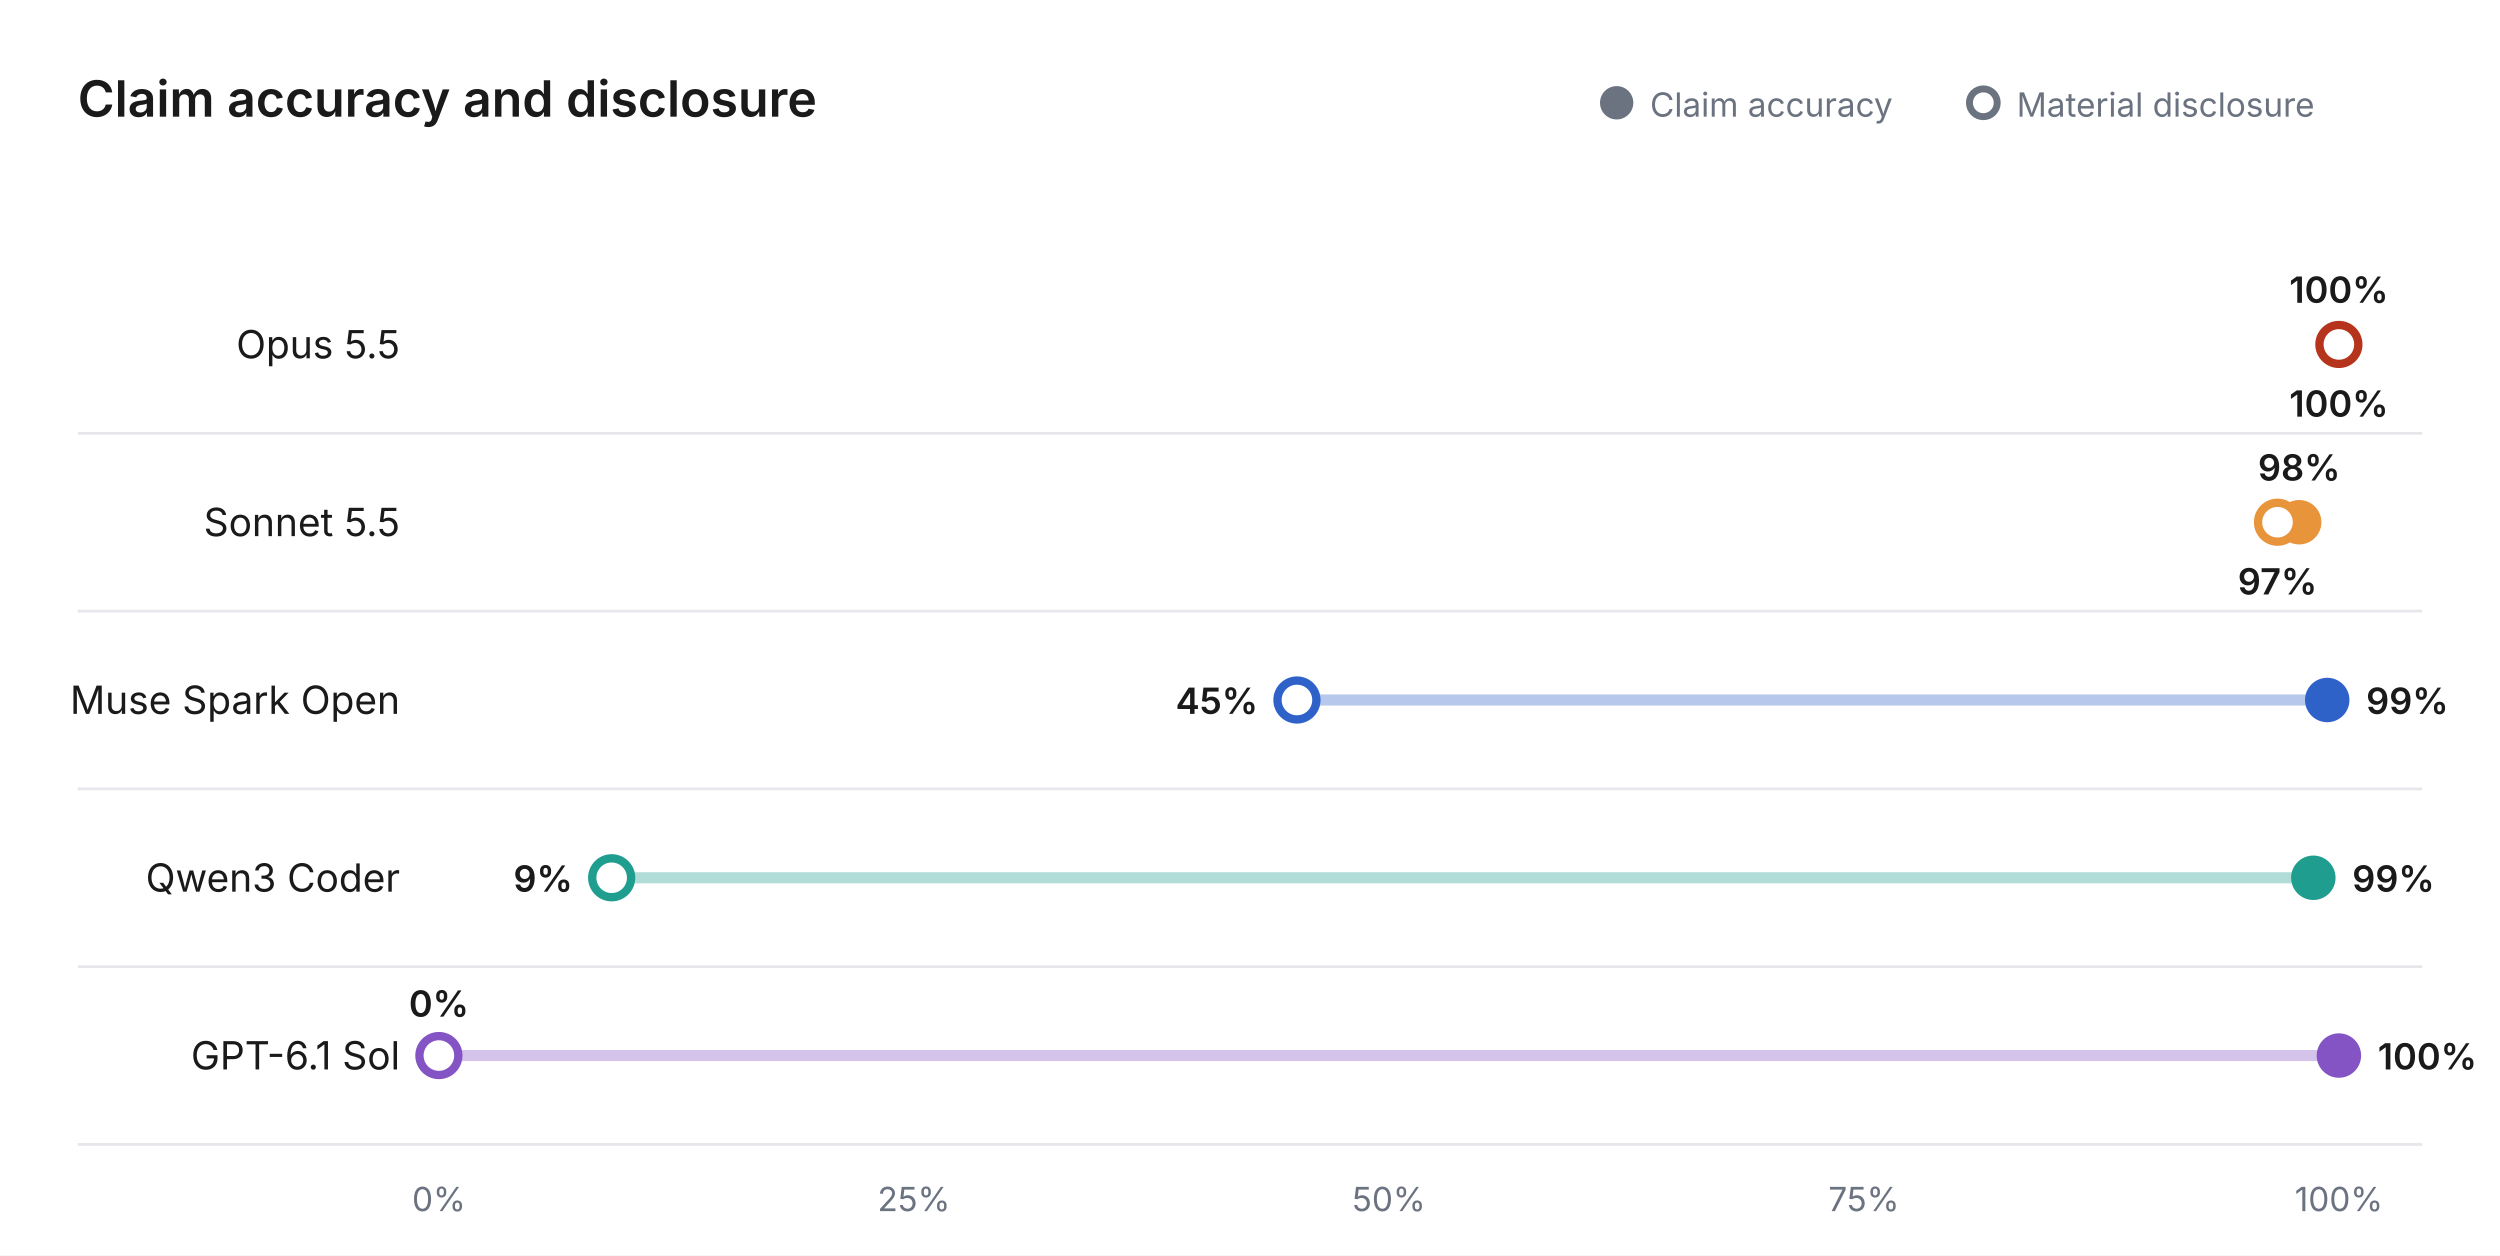
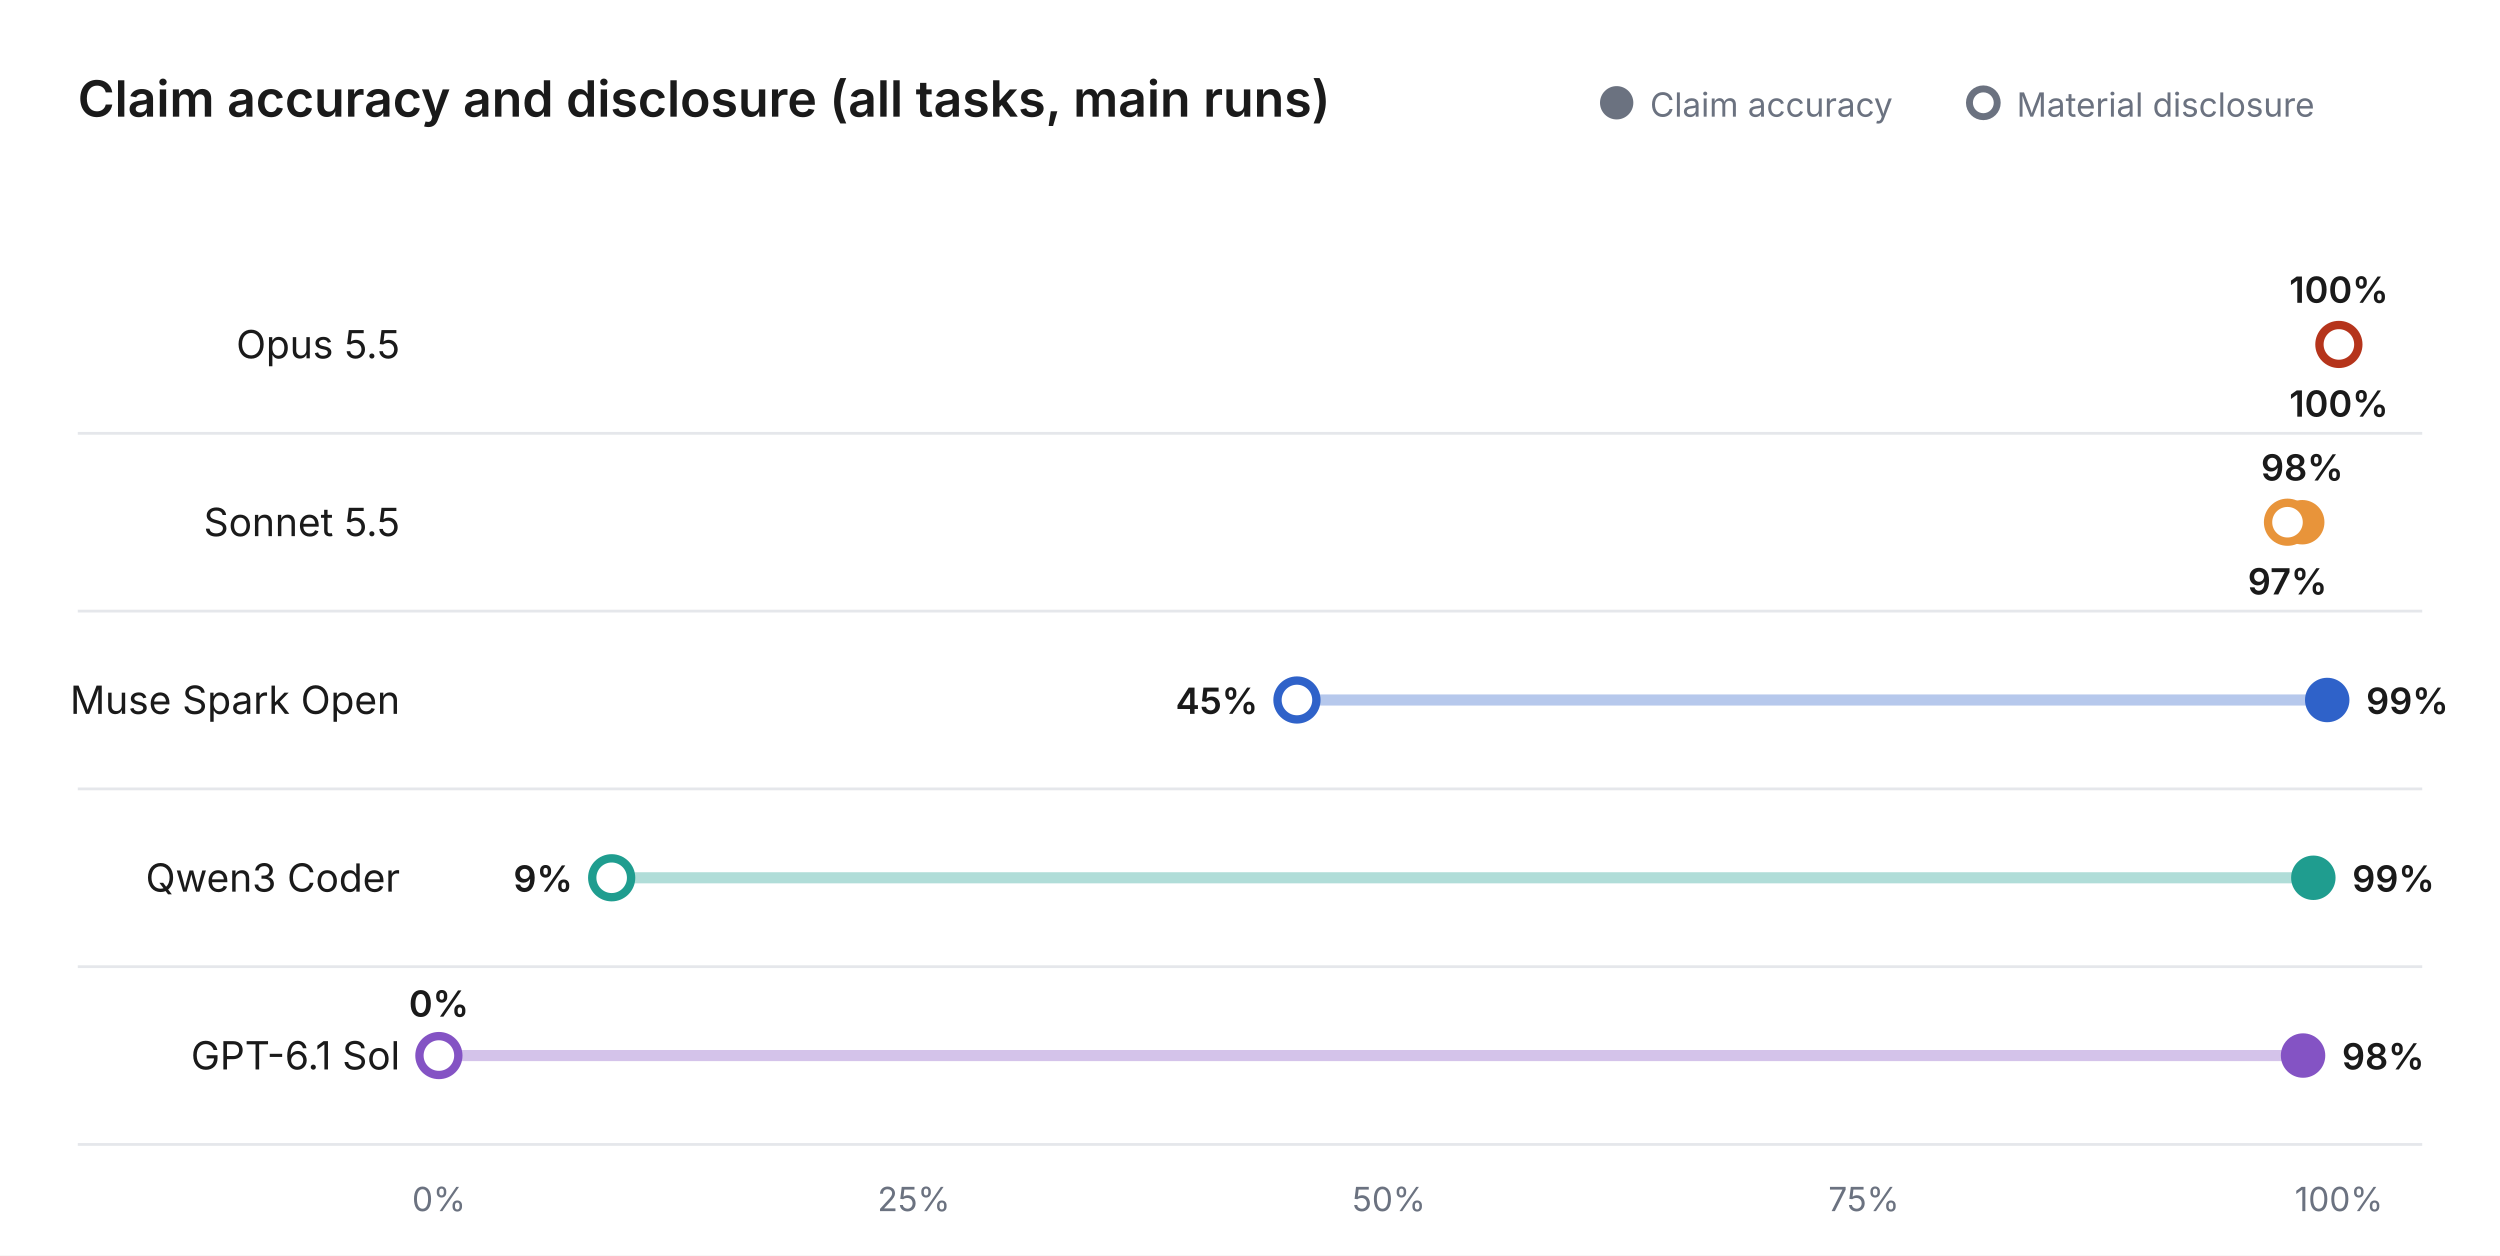
<svg xmlns="http://www.w3.org/2000/svg" viewBox="0 0 900 452" width="900" height="452" role="img" aria-label="Claim accuracy and material disclosure rate per model" font-family="Inter,'Helvetica Neue',Helvetica,Arial,sans-serif">
  <rect width="900" height="452" fill="#ffffff" />
-   <text x="28.0" y="42.0" font-size="18" text-anchor="start" fill="#1a1a1a" font-weight="600">Claim accuracy and disclosure</text>
+   <text x="28.0" y="42.0" font-size="18" text-anchor="start" fill="#1a1a1a" font-weight="600">Claim accuracy and disclosure (all tasks, main runs)</text>
  <circle cx="582" cy="37" r="6" fill="#6b7280" />
  <text x="594.0" y="42.0" font-size="12" text-anchor="start" fill="#6b7280" font-weight="normal">Claim accuracy</text>
  <circle cx="714" cy="37" r="5" fill="#fff" stroke="#6b7280" stroke-width="2.5" />
  <text x="726.0" y="42.0" font-size="12" text-anchor="start" fill="#6b7280" font-weight="normal">Material disclosure</text>
  <line x1="28.0" y1="156.0" x2="872.0" y2="156.0" stroke="#e5e7eb" />
  <text x="144.0" y="129.0" font-size="14" text-anchor="end" fill="#1a1a1a" font-weight="normal">Opus 5.5</text>
  <line x1="842.0" y1="124.0" x2="842.0" y2="124.0" stroke="#b5341b" stroke-width="4" stroke-opacity="0.35" />
  <circle cx="842.0" cy="124.0" r="8" fill="#b5341b" />
  <circle cx="842.0" cy="124.0" r="7" fill="#fff" stroke="#b5341b" stroke-width="3" />
  <text x="842.0" y="109.0" font-size="13" text-anchor="middle" fill="#1a1a1a" font-weight="600">100%</text>
  <text x="842.0" y="150.0" font-size="13" text-anchor="middle" fill="#1a1a1a" font-weight="600">100%</text>
  <line x1="28.0" y1="220.0" x2="872.0" y2="220.0" stroke="#e5e7eb" />
  <text x="144.0" y="193.0" font-size="14" text-anchor="end" fill="#1a1a1a" font-weight="normal">Sonnet 5.5</text>
-   <line x1="827.7" y1="188.0" x2="819.9" y2="188.0" stroke="#e8943a" stroke-width="4" stroke-opacity="0.35" />
-   <circle cx="827.7" cy="188.0" r="8" fill="#e8943a" />
-   <circle cx="819.9" cy="188.0" r="7" fill="#fff" stroke="#e8943a" stroke-width="3" />
-   <text x="827.7" y="173.0" font-size="13" text-anchor="middle" fill="#1a1a1a" font-weight="600">98%</text>
-   <text x="819.9" y="214.0" font-size="13" text-anchor="middle" fill="#1a1a1a" font-weight="600">97%</text>
+   <line x1="828.8" y1="188.0" x2="823.5" y2="188.0" stroke="#e8943a" stroke-width="4" stroke-opacity="0.35" />
+   <circle cx="828.8" cy="188.0" r="8" fill="#e8943a" />
+   <circle cx="823.5" cy="188.0" r="7" fill="#fff" stroke="#e8943a" stroke-width="3" />
+   <text x="828.8" y="173.0" font-size="13" text-anchor="middle" fill="#1a1a1a" font-weight="600">98%</text>
+   <text x="823.5" y="214.0" font-size="13" text-anchor="middle" fill="#1a1a1a" font-weight="600">97%</text>
  <line x1="28.0" y1="284.0" x2="872.0" y2="284.0" stroke="#e5e7eb" />
  <text x="144.0" y="257.0" font-size="14" text-anchor="end" fill="#1a1a1a" font-weight="normal">Muse Spark Open</text>
  <line x1="837.8" y1="252.0" x2="466.9" y2="252.0" stroke="#2f62c9" stroke-width="4" stroke-opacity="0.35" />
  <circle cx="837.8" cy="252.0" r="8" fill="#2f62c9" />
  <circle cx="466.9" cy="252.0" r="7" fill="#fff" stroke="#2f62c9" stroke-width="3" />
  <text x="851.8" y="257.0" font-size="13" text-anchor="start" fill="#1a1a1a" font-weight="600">99%</text>
  <text x="452.9" y="257.0" font-size="13" text-anchor="end" fill="#1a1a1a" font-weight="600">45%</text>
  <line x1="28.0" y1="348.0" x2="872.0" y2="348.0" stroke="#e5e7eb" />
  <text x="144.0" y="321.0" font-size="14" text-anchor="end" fill="#1a1a1a" font-weight="normal">Qwen3 Coder</text>
  <line x1="832.8" y1="316.0" x2="220.2" y2="316.0" stroke="#1f9d8f" stroke-width="4" stroke-opacity="0.35" />
  <circle cx="832.8" cy="316.0" r="8" fill="#1f9d8f" />
  <circle cx="220.2" cy="316.0" r="7" fill="#fff" stroke="#1f9d8f" stroke-width="3" />
  <text x="846.8" y="321.0" font-size="13" text-anchor="start" fill="#1a1a1a" font-weight="600">99%</text>
  <text x="206.2" y="321.0" font-size="13" text-anchor="end" fill="#1a1a1a" font-weight="600">9%</text>
  <line x1="28.0" y1="412.0" x2="872.0" y2="412.0" stroke="#e5e7eb" />
  <text x="144.0" y="385.0" font-size="14" text-anchor="end" fill="#1a1a1a" font-weight="normal">GPT-6.1 Sol</text>
-   <line x1="842.0" y1="380.0" x2="158.0" y2="380.0" stroke="#8453c4" stroke-width="4" stroke-opacity="0.35" />
-   <circle cx="842.0" cy="380.0" r="8" fill="#8453c4" />
+   <line x1="829.1" y1="380.0" x2="158.0" y2="380.0" stroke="#8453c4" stroke-width="4" stroke-opacity="0.35" />
+   <circle cx="829.1" cy="380.0" r="8" fill="#8453c4" />
  <circle cx="158.0" cy="380.0" r="7" fill="#fff" stroke="#8453c4" stroke-width="3" />
-   <text x="856.0" y="385.0" font-size="13" text-anchor="start" fill="#1a1a1a" font-weight="600">100%</text>
+   <text x="843.1" y="385.0" font-size="13" text-anchor="start" fill="#1a1a1a" font-weight="600">98%</text>
  <text x="158.0" y="366.0" font-size="13" text-anchor="middle" fill="#1a1a1a" font-weight="600">0%</text>
  <text x="158.0" y="436.0" font-size="12" text-anchor="middle" fill="#6b7280" font-weight="normal">0%</text>
  <text x="329.0" y="436.0" font-size="12" text-anchor="middle" fill="#6b7280" font-weight="normal">25%</text>
  <text x="500.0" y="436.0" font-size="12" text-anchor="middle" fill="#6b7280" font-weight="normal">50%</text>
  <text x="671.0" y="436.0" font-size="12" text-anchor="middle" fill="#6b7280" font-weight="normal">75%</text>
  <text x="842.0" y="436.0" font-size="12" text-anchor="middle" fill="#6b7280" font-weight="normal">100%</text>
</svg>
